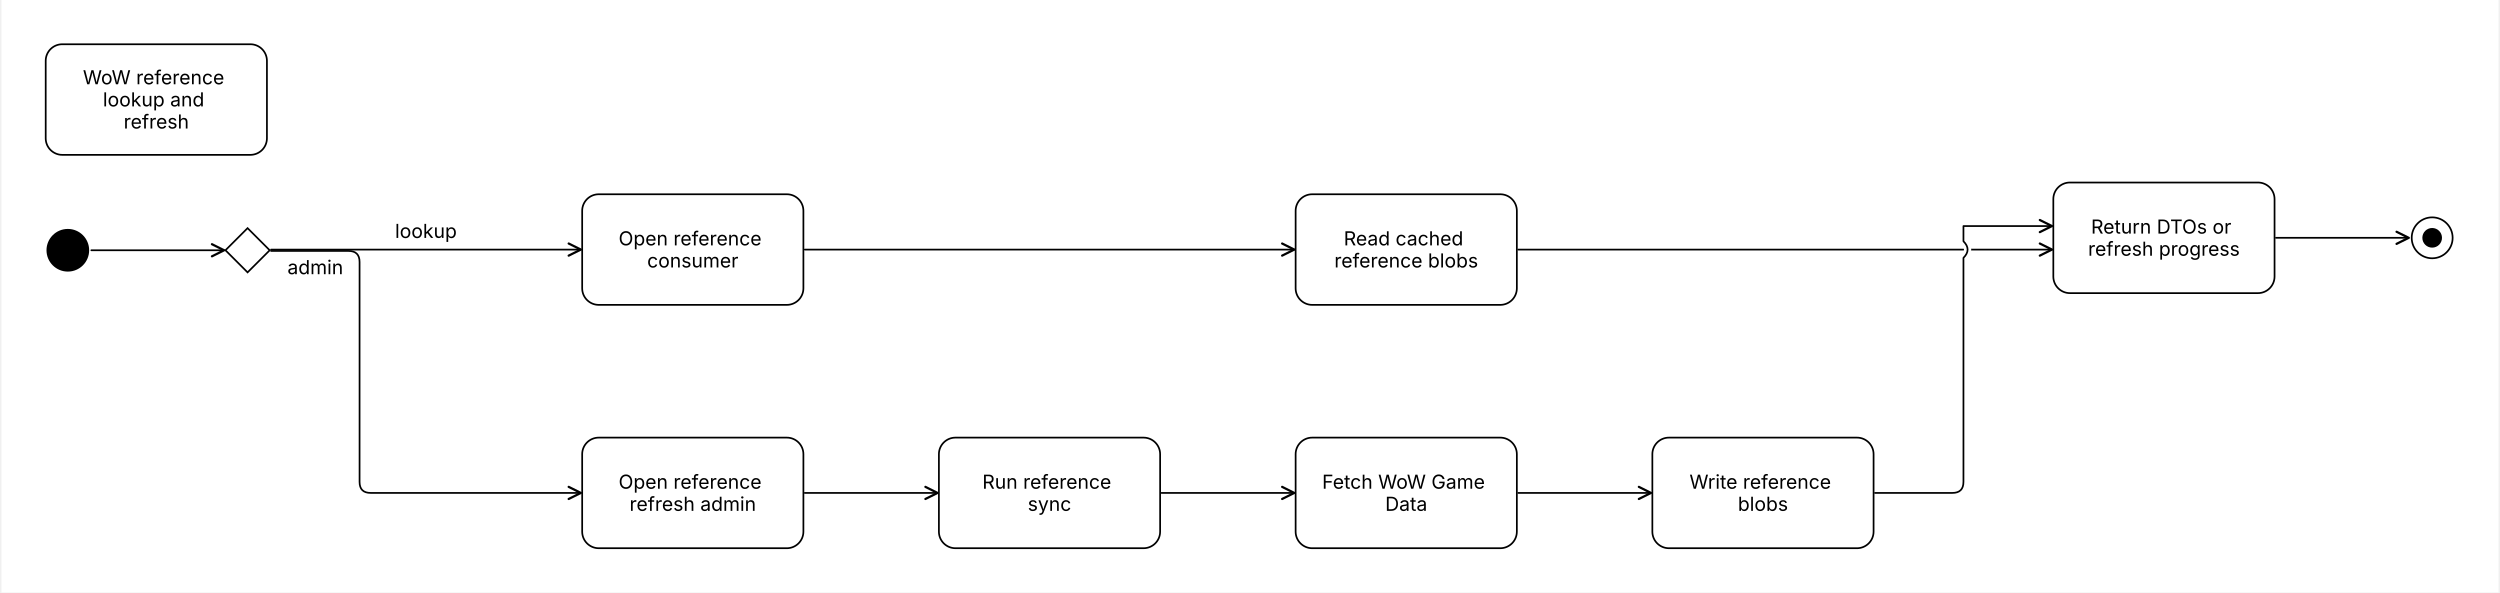
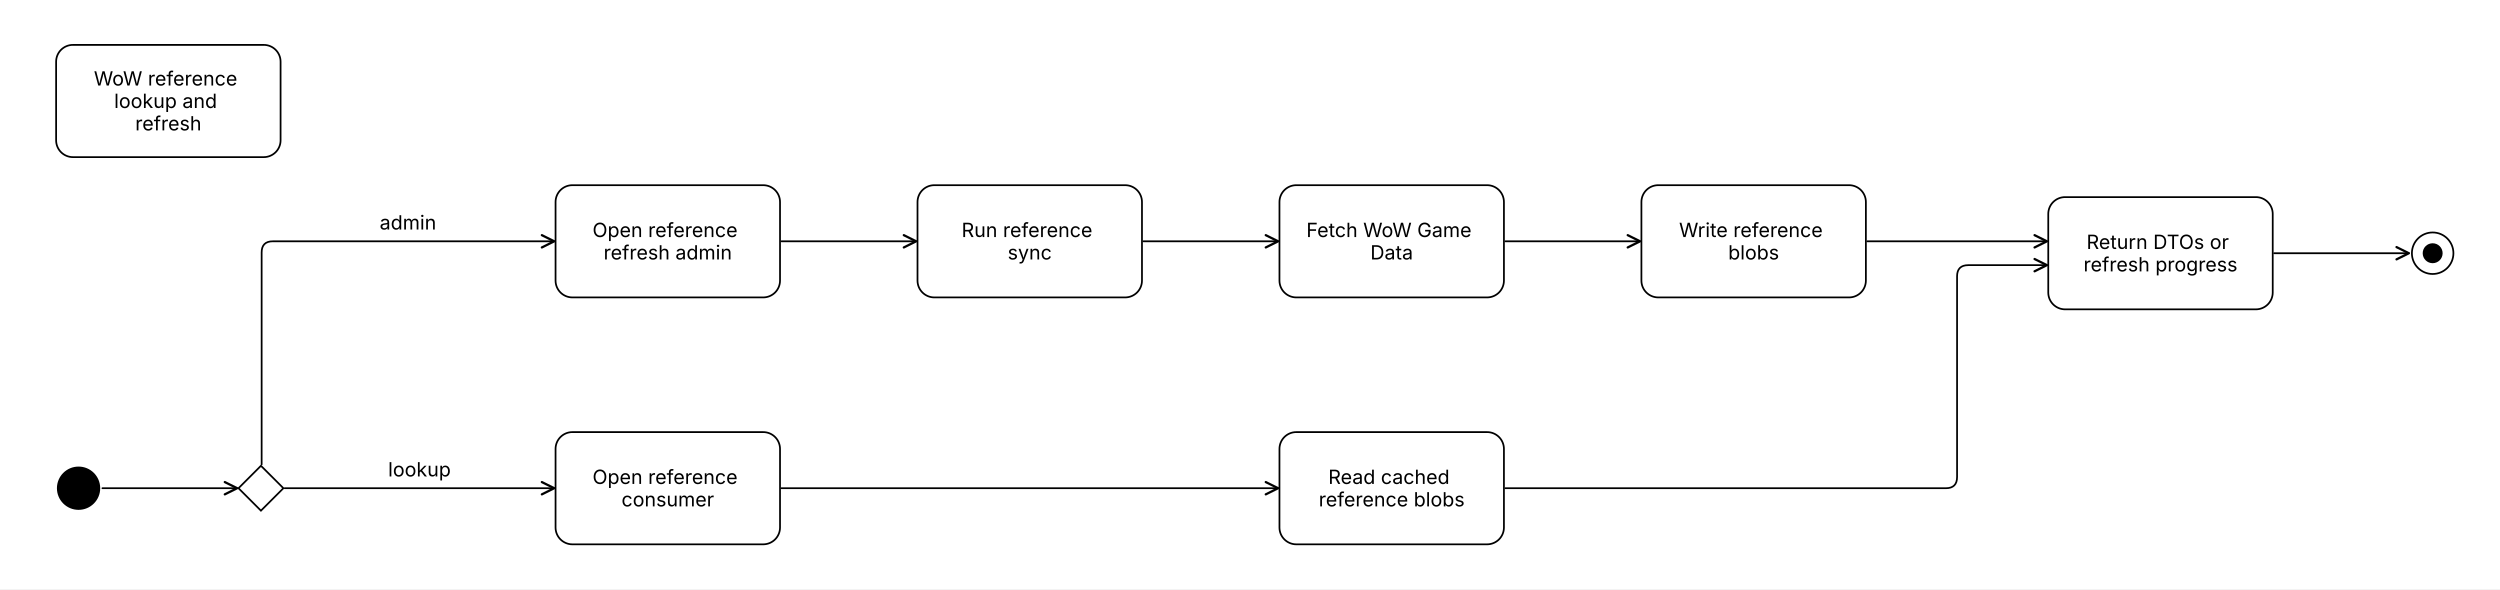
- <svg xmlns="http://www.w3.org/2000/svg" width="1806" height="428" viewBox="-20.0 -20.0 1806.0 428.5">
-   <rect x="-20.0" y="-20.0" width="1806.0" height="428.5" fill="#ffffff" />
+ <svg xmlns="http://www.w3.org/2000/svg" width="1782" height="420" viewBox="-28.0 -20.0 1782.0 420.0">
+   <rect x="-28.0" y="-20.0" width="1782.0" height="420.0" fill="#ffffff" />
  <g font-family="Inter, Arial, sans-serif" font-size="14.0">
    <g data-dediren-edge-id="flow-ref-mode">
      <defs>
        <marker id="marker-end-flow-ref-mode" data-dediren-edge-marker-end="open_arrow" markerWidth="9" markerHeight="9" refX="8" refY="4.5" orient="auto" markerUnits="strokeWidth">
          <path d="M 1 1 L 8 4.5 L 1 8" fill="none" stroke="#000000" stroke-width="1.3" stroke-linecap="round" stroke-linejoin="round" />
        </marker>
      </defs>
-       <path d="M 45.0 161.0 L 141.0 161.0" fill="none" stroke="#000000" stroke-width="1.25" stroke-linecap="round" stroke-linejoin="round" marker-end="url(#marker-end-flow-ref-mode)" />
-       <text x="93.0" y="152.6" text-anchor="middle" fill="#000000" stroke="#ffffff" stroke-width="4" stroke-linejoin="round" paint-order="stroke" />
+       <path d="M 45.0 328.0 L 141.0 328.0" fill="none" stroke="#000000" stroke-width="1.25" stroke-linecap="round" stroke-linejoin="round" marker-end="url(#marker-end-flow-ref-mode)" />
+       <text x="93.0" y="319.6" text-anchor="middle" fill="#000000" stroke="#ffffff" stroke-width="4" stroke-linejoin="round" paint-order="stroke" />
    </g>
    <g data-dediren-edge-id="flow-ref-open-consumer">
      <defs>
        <marker id="marker-end-flow-ref-open-consumer" data-dediren-edge-marker-end="open_arrow" markerWidth="9" markerHeight="9" refX="8" refY="4.5" orient="auto" markerUnits="strokeWidth">
          <path d="M 1 1 L 8 4.5 L 1 8" fill="none" stroke="#000000" stroke-width="1.3" stroke-linecap="round" stroke-linejoin="round" />
        </marker>
      </defs>
-       <path d="M 175.0 160.5 L 399.0 160.5" fill="none" stroke="#000000" stroke-width="1.25" stroke-linecap="round" stroke-linejoin="round" marker-end="url(#marker-end-flow-ref-open-consumer)" />
-       <text x="287.0" y="152.1" text-anchor="middle" fill="#000000" stroke="#ffffff" stroke-width="4" stroke-linejoin="round" paint-order="stroke">lookup</text>
+       <path d="M 175.0 328.0 L 367.0 328.0" fill="none" stroke="#000000" stroke-width="1.25" stroke-linecap="round" stroke-linejoin="round" marker-end="url(#marker-end-flow-ref-open-consumer)" />
+       <text x="271.0" y="319.6" text-anchor="middle" fill="#000000" stroke="#ffffff" stroke-width="4" stroke-linejoin="round" paint-order="stroke">lookup</text>
    </g>
    <g data-dediren-edge-id="flow-ref-read-blobs">
      <defs>
        <marker id="marker-end-flow-ref-read-blobs" data-dediren-edge-marker-end="open_arrow" markerWidth="9" markerHeight="9" refX="8" refY="4.5" orient="auto" markerUnits="strokeWidth">
          <path d="M 1 1 L 8 4.5 L 1 8" fill="none" stroke="#000000" stroke-width="1.3" stroke-linecap="round" stroke-linejoin="round" />
        </marker>
      </defs>
-       <path d="M 561.0 160.5 L 738.0 160.5 L 915.0 160.5" fill="none" stroke="#000000" stroke-width="1.25" stroke-linecap="round" stroke-linejoin="round" marker-end="url(#marker-end-flow-ref-read-blobs)" />
-       <text x="649.5" y="152.1" text-anchor="middle" fill="#000000" stroke="#ffffff" stroke-width="4" stroke-linejoin="round" paint-order="stroke" />
+       <path d="M 529.0 328.0 L 706.0 328.0 L 883.0 328.0" fill="none" stroke="#000000" stroke-width="1.25" stroke-linecap="round" stroke-linejoin="round" marker-end="url(#marker-end-flow-ref-read-blobs)" />
+       <text x="617.5" y="319.6" text-anchor="middle" fill="#000000" stroke="#ffffff" stroke-width="4" stroke-linejoin="round" paint-order="stroke" />
    </g>
    <g data-dediren-edge-id="flow-ref-consumer-return">
      <defs>
        <marker id="marker-end-flow-ref-consumer-return" data-dediren-edge-marker-end="open_arrow" markerWidth="9" markerHeight="9" refX="8" refY="4.5" orient="auto" markerUnits="strokeWidth">
          <path d="M 1 1 L 8 4.5 L 1 8" fill="none" stroke="#000000" stroke-width="1.3" stroke-linecap="round" stroke-linejoin="round" />
        </marker>
      </defs>
-       <path d="M 1077.0 160.5 L 1254.0 160.5 L 1463.0 160.5" fill="none" stroke="#000000" stroke-width="1.25" stroke-linecap="round" stroke-linejoin="round" marker-end="url(#marker-end-flow-ref-consumer-return)" />
-       <text x="1165.5" y="152.1" text-anchor="middle" fill="#000000" stroke="#ffffff" stroke-width="4" stroke-linejoin="round" paint-order="stroke" />
+       <path d="M 1045.0 328.0 L 1222.0 328.0 L 1359.0 328.0 Q 1367.0 328.0 1367.0 320.0 L 1367.0 177.0 Q 1367.0 169.0 1375.0 169.0 L 1431.0 169.0" fill="none" stroke="#000000" stroke-width="1.25" stroke-linecap="round" stroke-linejoin="round" marker-end="url(#marker-end-flow-ref-consumer-return)" />
+       <text x="1133.5" y="319.6" text-anchor="middle" fill="#000000" stroke="#ffffff" stroke-width="4" stroke-linejoin="round" paint-order="stroke" />
    </g>
    <g data-dediren-edge-id="flow-ref-admin-open">
      <defs>
        <marker id="marker-end-flow-ref-admin-open" data-dediren-edge-marker-end="open_arrow" markerWidth="9" markerHeight="9" refX="8" refY="4.5" orient="auto" markerUnits="strokeWidth">
          <path d="M 1 1 L 8 4.5 L 1 8" fill="none" stroke="#000000" stroke-width="1.3" stroke-linecap="round" stroke-linejoin="round" />
        </marker>
      </defs>
-       <path d="M 175.0 161.5 L 231.0 161.5 Q 239.0 161.5 239.0 169.5 L 239.0 328.5 Q 239.0 336.5 247.0 336.5 L 399.0 336.5" fill="none" stroke="#000000" stroke-width="1.25" stroke-linecap="round" stroke-linejoin="round" marker-end="url(#marker-end-flow-ref-admin-open)" />
-       <text x="207.0" y="178.3" text-anchor="middle" fill="#000000" stroke="#ffffff" stroke-width="4" stroke-linejoin="round" paint-order="stroke">admin</text>
+       <path d="M 158.5 311.0 L 158.5 160.0 Q 158.5 152.0 166.5 152.0 L 367.0 152.0" fill="none" stroke="#000000" stroke-width="1.25" stroke-linecap="round" stroke-linejoin="round" marker-end="url(#marker-end-flow-ref-admin-open)" />
+       <text x="262.8" y="143.6" text-anchor="middle" fill="#000000" stroke="#ffffff" stroke-width="4" stroke-linejoin="round" paint-order="stroke">admin</text>
    </g>
    <g data-dediren-edge-id="flow-ref-run-sync">
      <defs>
        <marker id="marker-end-flow-ref-run-sync" data-dediren-edge-marker-end="open_arrow" markerWidth="9" markerHeight="9" refX="8" refY="4.5" orient="auto" markerUnits="strokeWidth">
          <path d="M 1 1 L 8 4.5 L 1 8" fill="none" stroke="#000000" stroke-width="1.3" stroke-linecap="round" stroke-linejoin="round" />
        </marker>
      </defs>
-       <path d="M 561.0 336.5 L 657.0 336.5" fill="none" stroke="#000000" stroke-width="1.25" stroke-linecap="round" stroke-linejoin="round" marker-end="url(#marker-end-flow-ref-run-sync)" />
-       <text x="609.0" y="328.1" text-anchor="middle" fill="#000000" stroke="#ffffff" stroke-width="4" stroke-linejoin="round" paint-order="stroke" />
+       <path d="M 529.0 152.0 L 625.0 152.0" fill="none" stroke="#000000" stroke-width="1.25" stroke-linecap="round" stroke-linejoin="round" marker-end="url(#marker-end-flow-ref-run-sync)" />
+       <text x="577.0" y="143.6" text-anchor="middle" fill="#000000" stroke="#ffffff" stroke-width="4" stroke-linejoin="round" paint-order="stroke" />
    </g>
    <g data-dediren-edge-id="flow-ref-fetch">
      <defs>
        <marker id="marker-end-flow-ref-fetch" data-dediren-edge-marker-end="open_arrow" markerWidth="9" markerHeight="9" refX="8" refY="4.5" orient="auto" markerUnits="strokeWidth">
          <path d="M 1 1 L 8 4.5 L 1 8" fill="none" stroke="#000000" stroke-width="1.3" stroke-linecap="round" stroke-linejoin="round" />
        </marker>
      </defs>
-       <path d="M 819.0 336.5 L 915.0 336.5" fill="none" stroke="#000000" stroke-width="1.25" stroke-linecap="round" stroke-linejoin="round" marker-end="url(#marker-end-flow-ref-fetch)" />
-       <text x="867.0" y="328.1" text-anchor="middle" fill="#000000" stroke="#ffffff" stroke-width="4" stroke-linejoin="round" paint-order="stroke" />
+       <path d="M 787.0 152.0 L 883.0 152.0" fill="none" stroke="#000000" stroke-width="1.25" stroke-linecap="round" stroke-linejoin="round" marker-end="url(#marker-end-flow-ref-fetch)" />
+       <text x="835.0" y="143.6" text-anchor="middle" fill="#000000" stroke="#ffffff" stroke-width="4" stroke-linejoin="round" paint-order="stroke" />
    </g>
    <g data-dediren-edge-id="flow-ref-write">
      <defs>
        <marker id="marker-end-flow-ref-write" data-dediren-edge-marker-end="open_arrow" markerWidth="9" markerHeight="9" refX="8" refY="4.5" orient="auto" markerUnits="strokeWidth">
          <path d="M 1 1 L 8 4.5 L 1 8" fill="none" stroke="#000000" stroke-width="1.3" stroke-linecap="round" stroke-linejoin="round" />
        </marker>
      </defs>
-       <path d="M 1077.0 336.5 L 1173.0 336.5" fill="none" stroke="#000000" stroke-width="1.25" stroke-linecap="round" stroke-linejoin="round" marker-end="url(#marker-end-flow-ref-write)" />
-       <text x="1125.0" y="328.1" text-anchor="middle" fill="#000000" stroke="#ffffff" stroke-width="4" stroke-linejoin="round" paint-order="stroke" />
+       <path d="M 1045.0 152.0 L 1141.0 152.0" fill="none" stroke="#000000" stroke-width="1.25" stroke-linecap="round" stroke-linejoin="round" marker-end="url(#marker-end-flow-ref-write)" />
+       <text x="1093.0" y="143.6" text-anchor="middle" fill="#000000" stroke="#ffffff" stroke-width="4" stroke-linejoin="round" paint-order="stroke" />
    </g>
    <g data-dediren-edge-id="flow-ref-write-return">
      <defs>
        <marker id="marker-end-flow-ref-write-return" data-dediren-edge-marker-end="open_arrow" markerWidth="9" markerHeight="9" refX="8" refY="4.5" orient="auto" markerUnits="strokeWidth">
          <path d="M 1 1 L 8 4.5 L 1 8" fill="none" stroke="#000000" stroke-width="1.3" stroke-linecap="round" stroke-linejoin="round" />
        </marker>
      </defs>
-       <g data-dediren-line-jump-masks="flow-ref-write-return">
-         <path d="M 1399.0 166.5 Q 1405.0 160.5 1399.0 154.5" fill="none" stroke="#ffffff" stroke-width="5.25" stroke-linecap="round" stroke-linejoin="round" />
-       </g>
-       <path d="M 1335.0 336.5 L 1391.0 336.5 Q 1399.0 336.5 1399.0 328.5 L 1399.0 166.5 Q 1405.0 160.5 1399.0 154.5 L 1399.0 143.5 L 1463.0 143.5" fill="none" stroke="#000000" stroke-width="1.25" stroke-linecap="round" stroke-linejoin="round" marker-end="url(#marker-end-flow-ref-write-return)" />
-       <text x="1367.0" y="328.1" text-anchor="middle" fill="#000000" stroke="#ffffff" stroke-width="4" stroke-linejoin="round" paint-order="stroke" />
+       <path d="M 1303.0 152.0 L 1431.0 152.0" fill="none" stroke="#000000" stroke-width="1.25" stroke-linecap="round" stroke-linejoin="round" marker-end="url(#marker-end-flow-ref-write-return)" />
+       <text x="1367.0" y="143.6" text-anchor="middle" fill="#000000" stroke="#ffffff" stroke-width="4" stroke-linejoin="round" paint-order="stroke" />
    </g>
    <g data-dediren-edge-id="flow-ref-final">
      <defs>
        <marker id="marker-end-flow-ref-final" data-dediren-edge-marker-end="open_arrow" markerWidth="9" markerHeight="9" refX="8" refY="4.5" orient="auto" markerUnits="strokeWidth">
          <path d="M 1 1 L 8 4.5 L 1 8" fill="none" stroke="#000000" stroke-width="1.3" stroke-linecap="round" stroke-linejoin="round" />
        </marker>
      </defs>
-       <path d="M 1625.0 152.0 L 1721.0 152.0" fill="none" stroke="#000000" stroke-width="1.25" stroke-linecap="round" stroke-linejoin="round" marker-end="url(#marker-end-flow-ref-final)" />
-       <text x="1673.0" y="143.6" text-anchor="middle" fill="#000000" stroke="#ffffff" stroke-width="4" stroke-linejoin="round" paint-order="stroke" />
+       <path d="M 1593.0 160.5 L 1689.0 160.5" fill="none" stroke="#000000" stroke-width="1.25" stroke-linecap="round" stroke-linejoin="round" marker-end="url(#marker-end-flow-ref-final)" />
+       <text x="1641.0" y="152.1" text-anchor="middle" fill="#000000" stroke="#ffffff" stroke-width="4" stroke-linejoin="round" paint-order="stroke" />
    </g>
    <g data-dediren-node-id="activity-wow-reference">
      <rect data-dediren-node-shape="uml_activity" x="12.0" y="12.0" width="160.0" height="80.0" rx="12.0" fill="#ffffff" stroke="#000000" stroke-width="1.25" />
      <g data-dediren-node-decorator="uml_activity" />
      <text x="92.0" y="35.9" text-anchor="middle" dominant-baseline="middle" fill="#000000" font-size="14.0">
        <tspan x="92.0" dy="0">WoW reference</tspan>
        <tspan x="92.0" dy="16.0">lookup and</tspan>
        <tspan x="92.0" dy="16.0">refresh</tspan>
      </text>
    </g>
    <g data-dediren-node-id="initial-wow-reference">
-       <circle data-dediren-node-shape="uml_initial_node" cx="28.0" cy="161.0" r="14.8" fill="#000000" stroke="#000000" stroke-width="1.25" />
+       <circle data-dediren-node-shape="uml_initial_node" cx="28.0" cy="328.0" r="14.8" fill="#000000" stroke="#000000" stroke-width="1.25" />
      <g data-dediren-node-decorator="uml_initial_node" />
-       <text x="28.0" y="161.0" text-anchor="middle" dominant-baseline="middle" fill="#000000" font-size="14.0" />
+       <text x="4.0" y="308.2" text-anchor="middle" fill="#000000" font-size="14.0" />
    </g>
    <g data-dediren-node-id="decision-reference-mode">
-       <path data-dediren-node-shape="uml_decision_node" d="M 158.0 145.0 L 174.0 161.0 L 158.0 177.0 L 142.0 161.0 Z" fill="#ffffff" stroke="#000000" stroke-width="1.25" />
+       <path data-dediren-node-shape="uml_decision_node" d="M 158.0 312.0 L 174.0 328.0 L 158.0 344.0 L 142.0 328.0 Z" fill="#ffffff" stroke="#000000" stroke-width="1.25" />
      <g data-dediren-node-decorator="uml_decision_node" />
-       <text x="158.0" y="161.0" text-anchor="middle" dominant-baseline="middle" fill="#000000" font-size="14.0" />
+       <text x="134.0" y="308.2" text-anchor="middle" fill="#000000" font-size="14.0" />
    </g>
    <g data-dediren-node-id="action-open-reference-consumer">
-       <rect data-dediren-node-shape="uml_action" x="400.0" y="120.5" width="160.0" height="80.0" rx="12.0" fill="#ffffff" stroke="#000000" stroke-width="1.25" />
+       <rect data-dediren-node-shape="uml_action" x="368.0" y="288.0" width="160.0" height="80.0" rx="12.0" fill="#ffffff" stroke="#000000" stroke-width="1.25" />
      <g data-dediren-node-decorator="uml_action" />
-       <text x="480.0" y="152.4" text-anchor="middle" dominant-baseline="middle" fill="#000000" font-size="14.0">
-         <tspan x="480.0" dy="0">Open reference</tspan>
-         <tspan x="480.0" dy="16.0">consumer</tspan>
+       <text x="448.0" y="319.9" text-anchor="middle" dominant-baseline="middle" fill="#000000" font-size="14.0">
+         <tspan x="448.0" dy="0">Open reference</tspan>
+         <tspan x="448.0" dy="16.0">consumer</tspan>
      </text>
    </g>
    <g data-dediren-node-id="action-read-reference-blobs">
-       <rect data-dediren-node-shape="uml_action" x="916.0" y="120.5" width="160.0" height="80.0" rx="12.0" fill="#ffffff" stroke="#000000" stroke-width="1.25" />
+       <rect data-dediren-node-shape="uml_action" x="884.0" y="288.0" width="160.0" height="80.0" rx="12.0" fill="#ffffff" stroke="#000000" stroke-width="1.25" />
      <g data-dediren-node-decorator="uml_action" />
-       <text x="996.0" y="152.4" text-anchor="middle" dominant-baseline="middle" fill="#000000" font-size="14.0">
-         <tspan x="996.0" dy="0">Read cached</tspan>
-         <tspan x="996.0" dy="16.0">reference blobs</tspan>
+       <text x="964.0" y="319.9" text-anchor="middle" dominant-baseline="middle" fill="#000000" font-size="14.0">
+         <tspan x="964.0" dy="0">Read cached</tspan>
+         <tspan x="964.0" dy="16.0">reference blobs</tspan>
      </text>
    </g>
    <g data-dediren-node-id="action-open-reference-admin">
-       <rect data-dediren-node-shape="uml_action" x="400.0" y="296.5" width="160.0" height="80.0" rx="12.0" fill="#ffffff" stroke="#000000" stroke-width="1.25" />
+       <rect data-dediren-node-shape="uml_action" x="368.0" y="112.0" width="160.0" height="80.0" rx="12.0" fill="#ffffff" stroke="#000000" stroke-width="1.25" />
      <g data-dediren-node-decorator="uml_action" />
-       <text x="480.0" y="328.4" text-anchor="middle" dominant-baseline="middle" fill="#000000" font-size="14.0">
-         <tspan x="480.0" dy="0">Open reference</tspan>
-         <tspan x="480.0" dy="16.0">refresh admin</tspan>
+       <text x="448.0" y="143.9" text-anchor="middle" dominant-baseline="middle" fill="#000000" font-size="14.0">
+         <tspan x="448.0" dy="0">Open reference</tspan>
+         <tspan x="448.0" dy="16.0">refresh admin</tspan>
      </text>
    </g>
    <g data-dediren-node-id="action-run-reference-sync">
-       <rect data-dediren-node-shape="uml_action" x="658.0" y="296.5" width="160.0" height="80.0" rx="12.0" fill="#ffffff" stroke="#000000" stroke-width="1.25" />
+       <rect data-dediren-node-shape="uml_action" x="626.0" y="112.0" width="160.0" height="80.0" rx="12.0" fill="#ffffff" stroke="#000000" stroke-width="1.25" />
      <g data-dediren-node-decorator="uml_action" />
-       <text x="738.0" y="328.4" text-anchor="middle" dominant-baseline="middle" fill="#000000" font-size="14.0">
-         <tspan x="738.0" dy="0">Run reference</tspan>
-         <tspan x="738.0" dy="16.0">sync</tspan>
+       <text x="706.0" y="143.9" text-anchor="middle" dominant-baseline="middle" fill="#000000" font-size="14.0">
+         <tspan x="706.0" dy="0">Run reference</tspan>
+         <tspan x="706.0" dy="16.0">sync</tspan>
      </text>
    </g>
    <g data-dediren-node-id="action-fetch-game-data">
-       <rect data-dediren-node-shape="uml_action" x="916.0" y="296.5" width="160.0" height="80.0" rx="12.0" fill="#ffffff" stroke="#000000" stroke-width="1.25" />
+       <rect data-dediren-node-shape="uml_action" x="884.0" y="112.0" width="160.0" height="80.0" rx="12.0" fill="#ffffff" stroke="#000000" stroke-width="1.25" />
      <g data-dediren-node-decorator="uml_action" />
-       <text x="996.0" y="328.4" text-anchor="middle" dominant-baseline="middle" fill="#000000" font-size="14.0">
-         <tspan x="996.0" dy="0">Fetch WoW Game</tspan>
-         <tspan x="996.0" dy="16.0">Data</tspan>
+       <text x="964.0" y="143.9" text-anchor="middle" dominant-baseline="middle" fill="#000000" font-size="14.0">
+         <tspan x="964.0" dy="0">Fetch WoW Game</tspan>
+         <tspan x="964.0" dy="16.0">Data</tspan>
      </text>
    </g>
    <g data-dediren-node-id="action-write-reference-blobs">
-       <rect data-dediren-node-shape="uml_action" x="1174.0" y="296.5" width="160.0" height="80.0" rx="12.0" fill="#ffffff" stroke="#000000" stroke-width="1.25" />
+       <rect data-dediren-node-shape="uml_action" x="1142.0" y="112.0" width="160.0" height="80.0" rx="12.0" fill="#ffffff" stroke="#000000" stroke-width="1.25" />
      <g data-dediren-node-decorator="uml_action" />
-       <text x="1254.0" y="328.4" text-anchor="middle" dominant-baseline="middle" fill="#000000" font-size="14.0">
-         <tspan x="1254.0" dy="0">Write reference</tspan>
-         <tspan x="1254.0" dy="16.0">blobs</tspan>
+       <text x="1222.0" y="143.9" text-anchor="middle" dominant-baseline="middle" fill="#000000" font-size="14.0">
+         <tspan x="1222.0" dy="0">Write reference</tspan>
+         <tspan x="1222.0" dy="16.0">blobs</tspan>
      </text>
    </g>
    <g data-dediren-node-id="action-return-reference-result">
-       <rect data-dediren-node-shape="uml_action" x="1464.0" y="112.0" width="160.0" height="80.0" rx="12.0" fill="#ffffff" stroke="#000000" stroke-width="1.25" />
+       <rect data-dediren-node-shape="uml_action" x="1432.0" y="120.5" width="160.0" height="80.0" rx="12.0" fill="#ffffff" stroke="#000000" stroke-width="1.25" />
      <g data-dediren-node-decorator="uml_action" />
-       <text x="1544.0" y="143.9" text-anchor="middle" dominant-baseline="middle" fill="#000000" font-size="14.0">
-         <tspan x="1544.0" dy="0">Return DTOs or</tspan>
-         <tspan x="1544.0" dy="16.0">refresh progress</tspan>
+       <text x="1512.0" y="152.4" text-anchor="middle" dominant-baseline="middle" fill="#000000" font-size="14.0">
+         <tspan x="1512.0" dy="0">Return DTOs or</tspan>
+         <tspan x="1512.0" dy="16.0">refresh progress</tspan>
      </text>
    </g>
    <g data-dediren-node-id="final-wow-reference">
      <g data-dediren-node-shape="uml_activity_final_node">
-         <circle cx="1738.0" cy="152.0" r="14.8" fill="#ffffff" stroke="#000000" stroke-width="1.25" />
-         <circle cx="1738.0" cy="152.0" r="7.1" fill="#000000" />
+         <circle cx="1706.0" cy="160.5" r="14.8" fill="#ffffff" stroke="#000000" stroke-width="1.25" />
+         <circle cx="1706.0" cy="160.5" r="7.1" fill="#000000" />
      </g>
      <g data-dediren-node-decorator="uml_activity_final_node" />
-       <text x="1738.0" y="152.0" text-anchor="middle" dominant-baseline="middle" fill="#000000" font-size="14.0" />
+       <text x="1682.0" y="140.7" text-anchor="middle" fill="#000000" font-size="14.0" />
    </g>
  </g>
</svg>
